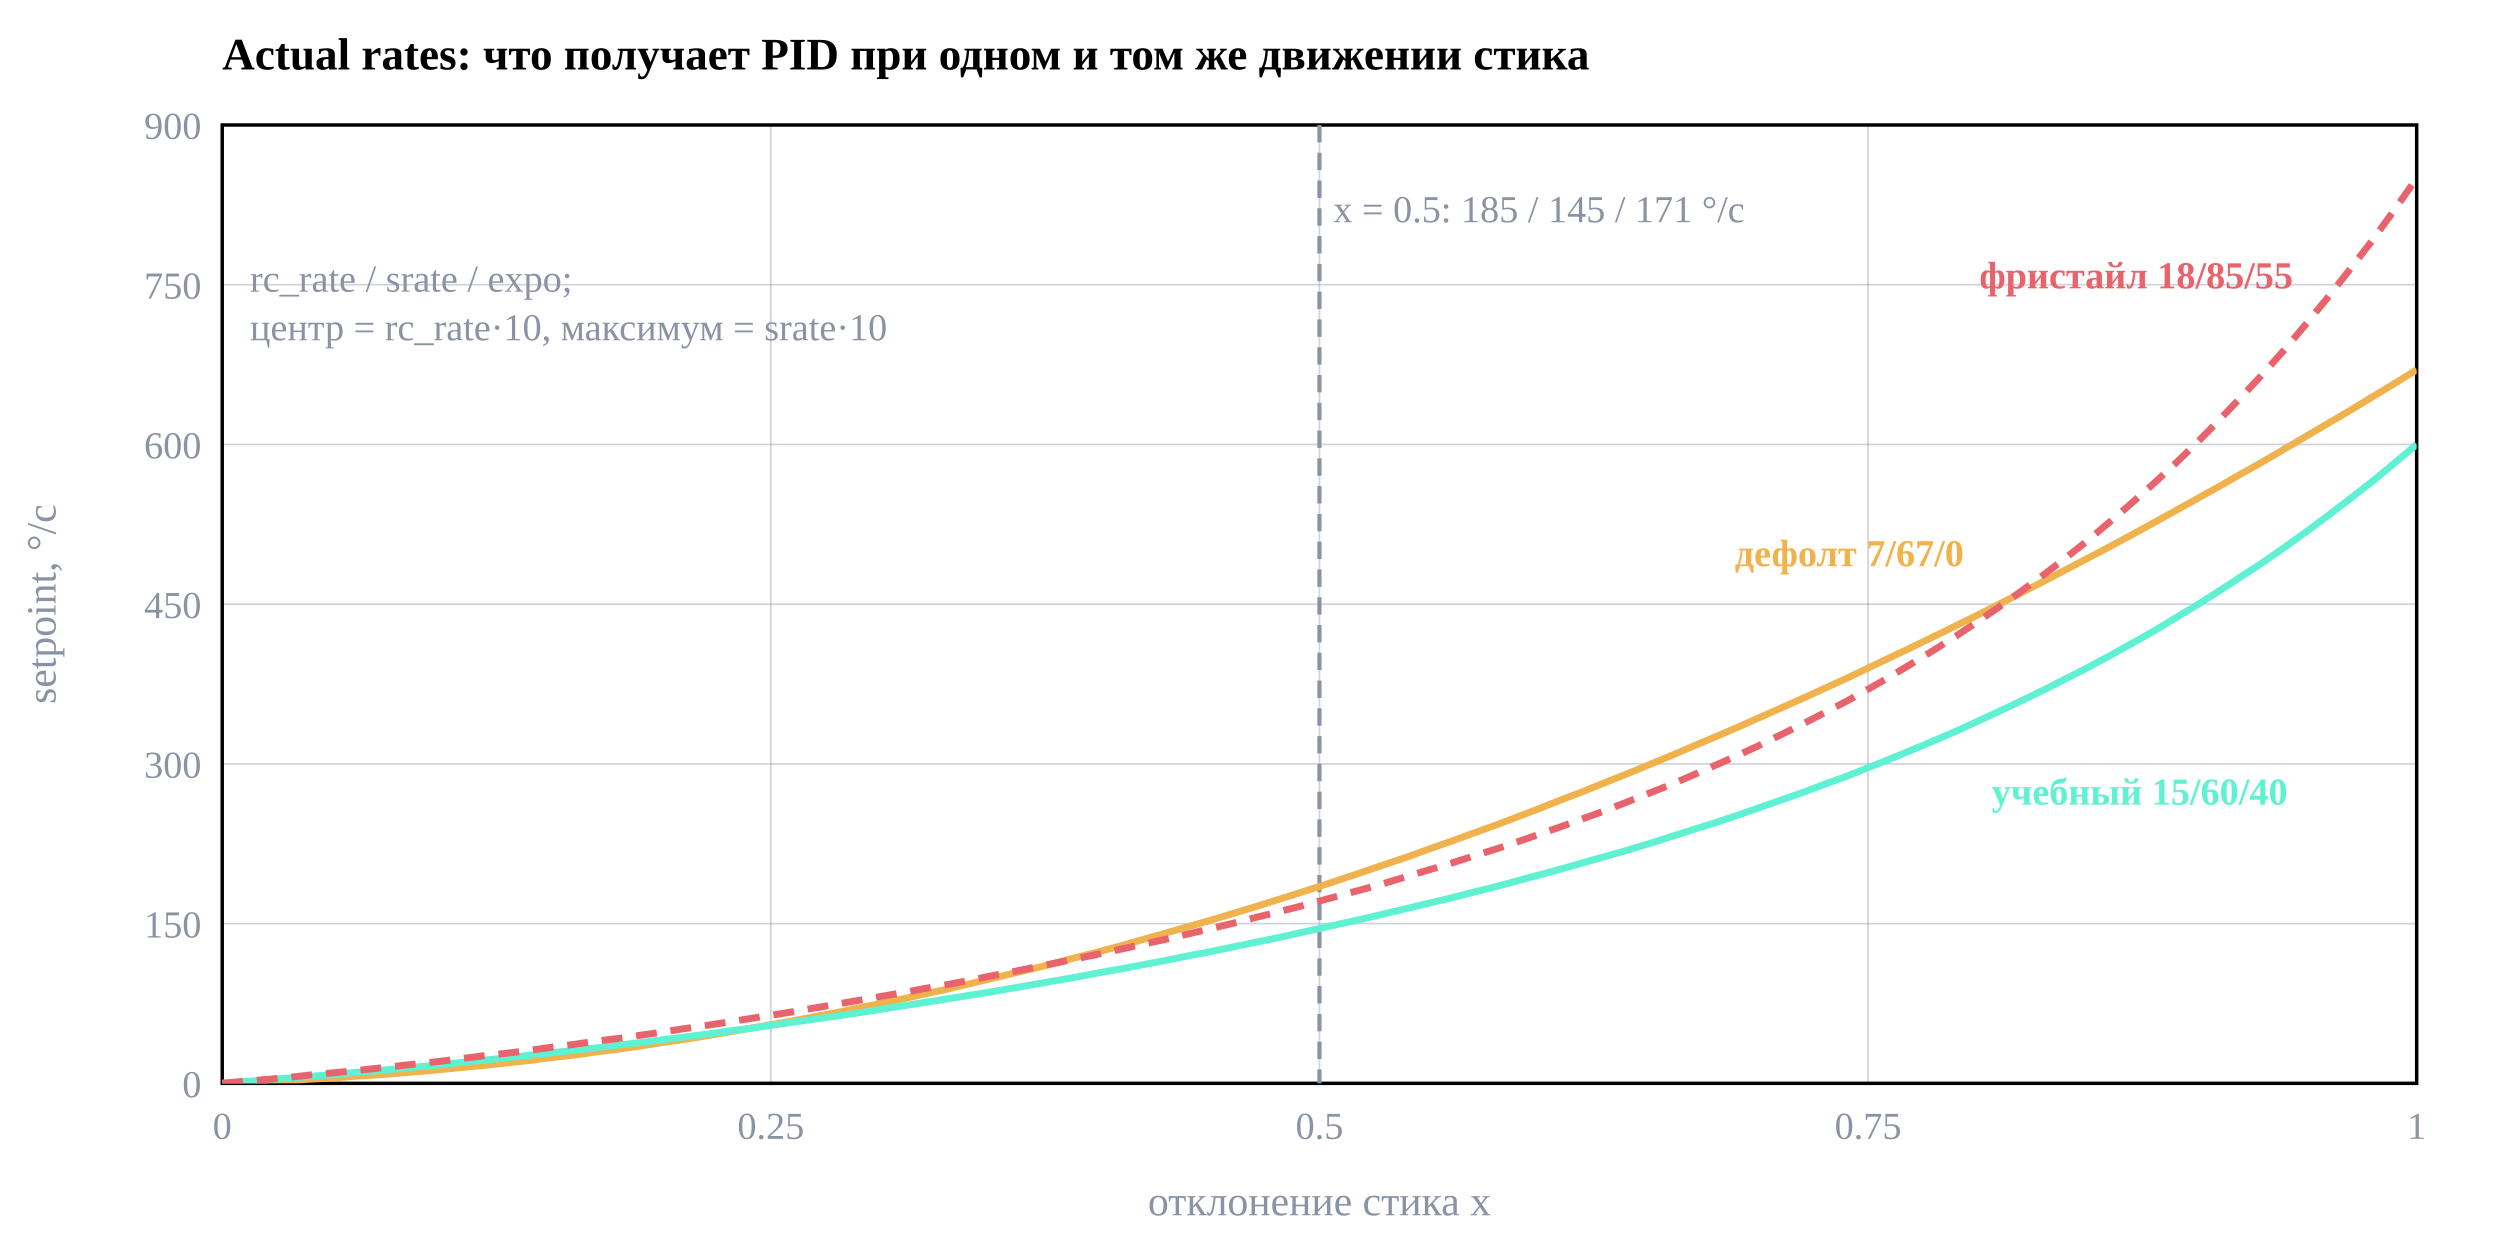
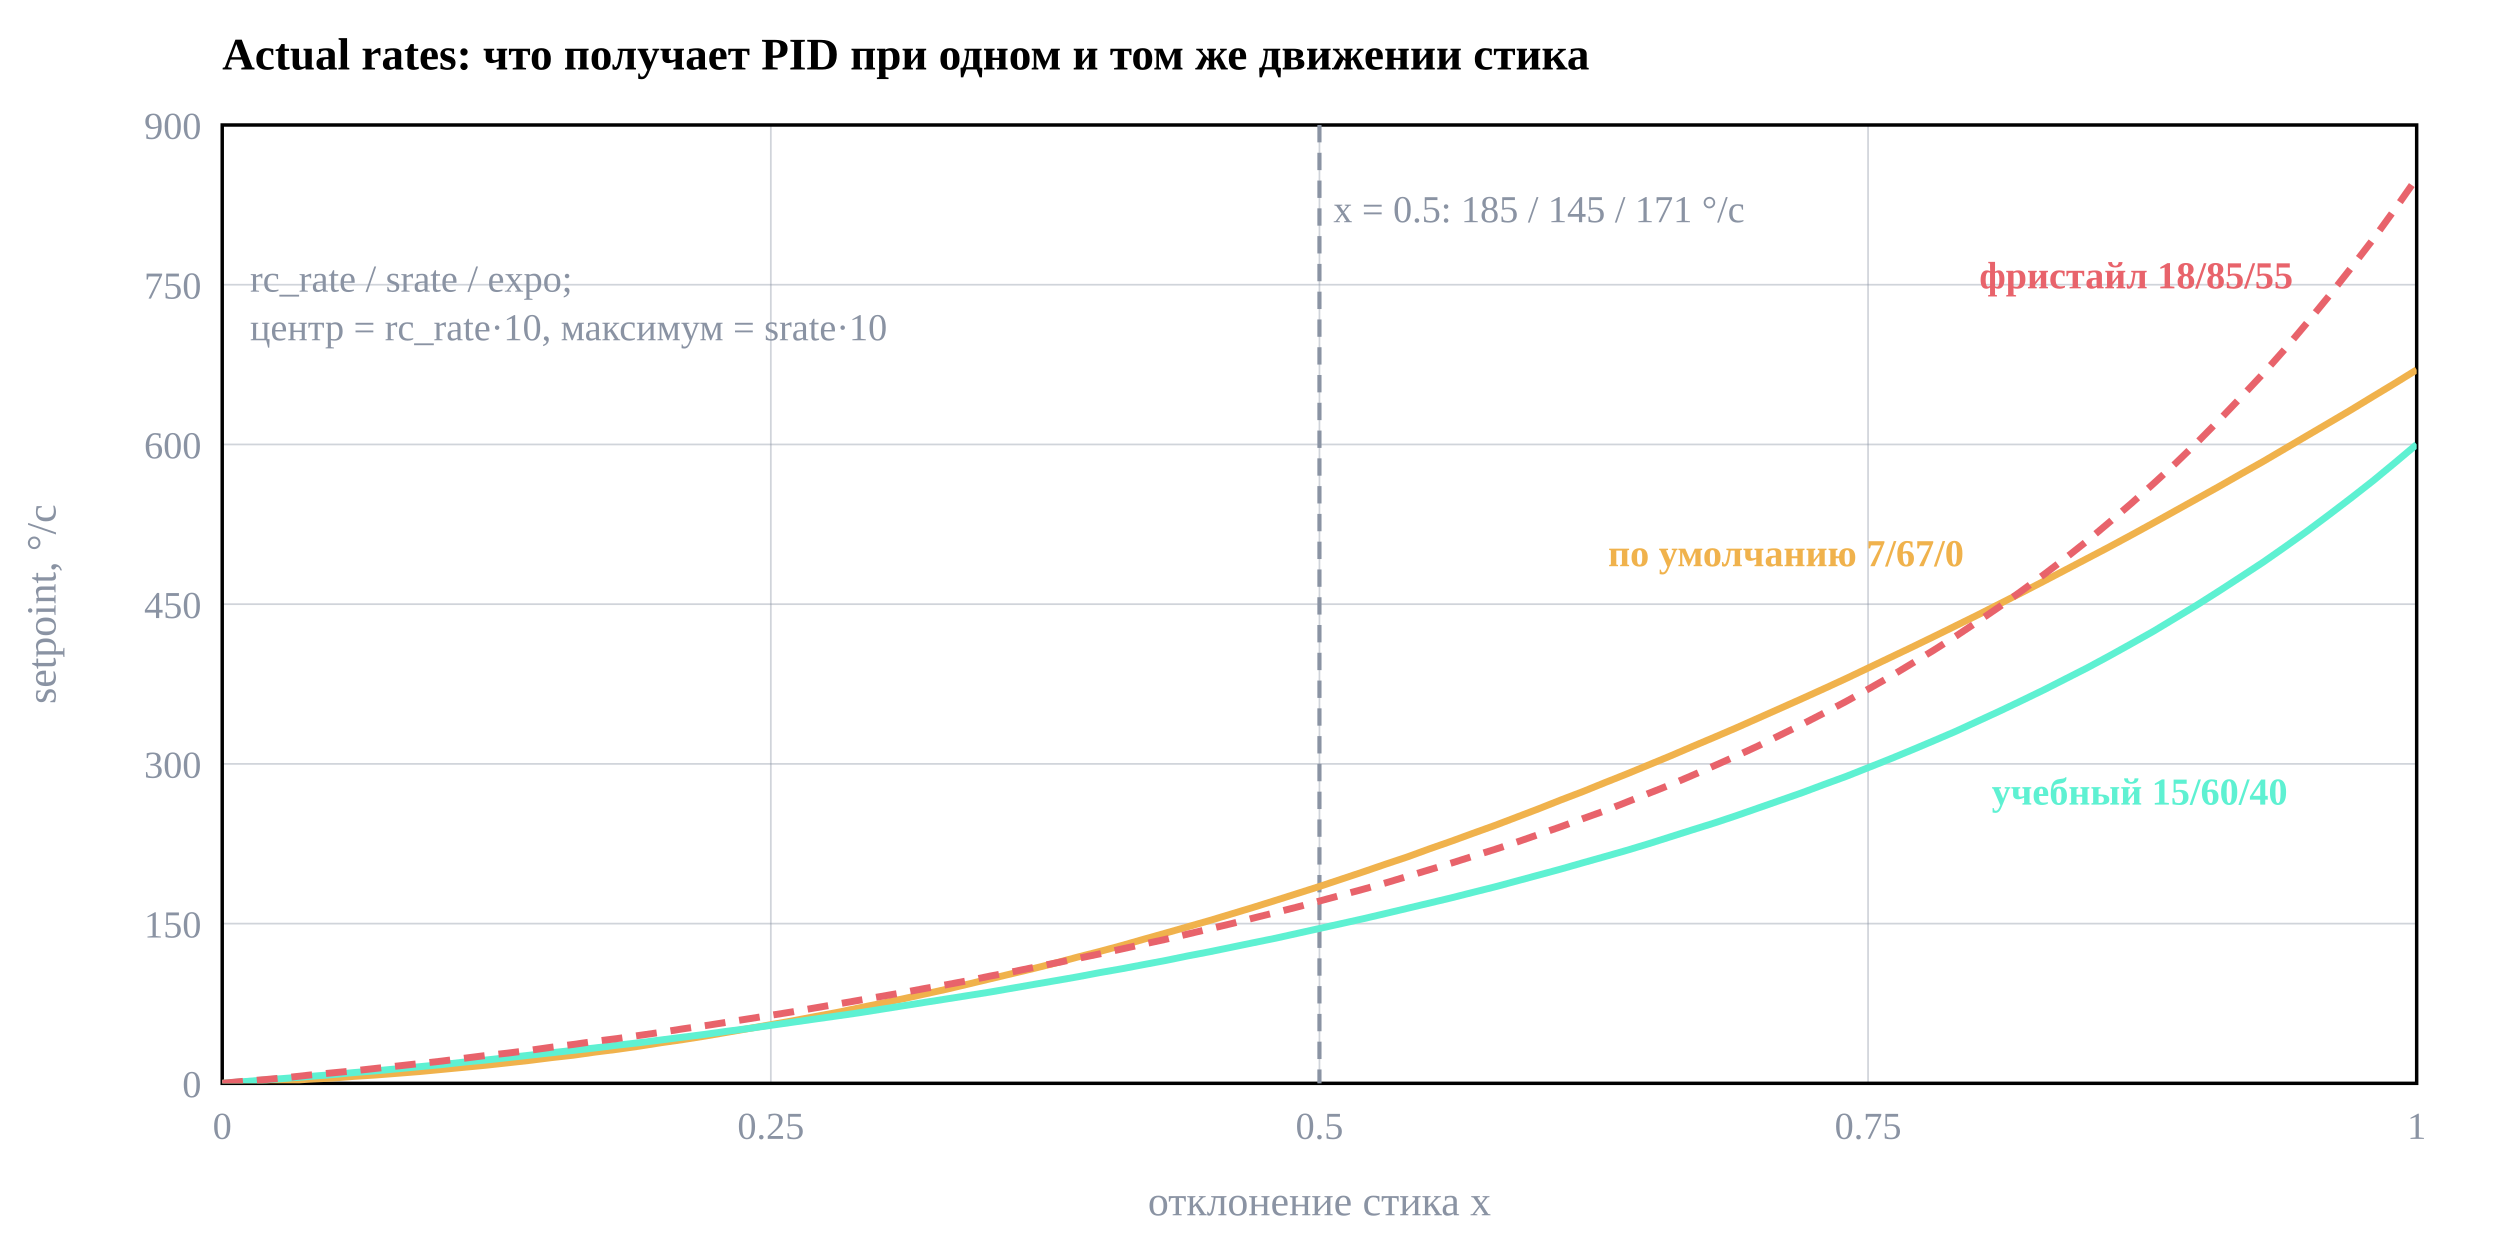
<svg xmlns="http://www.w3.org/2000/svg" viewBox="0 0 720 360" width="100%" role="img" aria-labelledby="t" style="max-width:720px;display:block;margin:0 auto">
  <style>text{font-family: var(--gc-font-mono, ui-monospace, Menlo, monospace); font-size: 12px;fill:currentColor} .m{fill:var(--gc-ink-muted, #8a93a3)} .a{fill:var(--gc-accent-hud, #5ef1d2)} .w{fill:var(--gc-signal-amber, #f0b24c)} .d{fill:var(--gc-signal-red, #e8636b)} .box{fill:var(--gc-surface-200, rgba(128,128,128,0.08));stroke:currentColor;stroke-width:1.2} .boxa{fill:var(--gc-surface-200, rgba(128,128,128,0.08));stroke:var(--gc-accent-hud, #5ef1d2);stroke-width:1.6} .ln{stroke:currentColor;stroke-width:1.2;fill:none} .lna{stroke:var(--gc-accent-hud, #5ef1d2);stroke-width:1.6;fill:none} .lnm{stroke:var(--gc-ink-muted, #8a93a3);stroke-width:1;fill:none;stroke-dasharray:4 3} .t{font-size:11px} .b{font-weight:600}</style>
  <defs>
    <marker id="ar" viewBox="0 0 10 10" refX="9" refY="5" markerWidth="7" markerHeight="7" orient="auto-start-reverse">
      <path d="M0 0L10 5L0 10z" fill="currentColor" />
    </marker>
    <marker id="ara" viewBox="0 0 10 10" refX="9" refY="5" markerWidth="7" markerHeight="7" orient="auto-start-reverse">
      <path d="M0 0L10 5L0 10z" fill="var(--gc-accent-hud, #5ef1d2)" />
    </marker>
  </defs>
  <text x="64" y="20" text-anchor="start" class="b" style="font-size:13px">Actual rates: что получает PID при одном и том же движении стика</text>
  <line x1="64.0" y1="36" x2="64.0" y2="312" stroke="var(--gc-ink-muted, #8a93a3)" stroke-width="0.5" opacity="0.4" />
  <text x="64.0" y="328" text-anchor="middle" class="m t">0</text>
  <line x1="222.0" y1="36" x2="222.0" y2="312" stroke="var(--gc-ink-muted, #8a93a3)" stroke-width="0.5" opacity="0.4" />
  <text x="222.0" y="328" text-anchor="middle" class="m t">0.25</text>
  <line x1="380.0" y1="36" x2="380.0" y2="312" stroke="var(--gc-ink-muted, #8a93a3)" stroke-width="0.5" opacity="0.4" />
  <text x="380.0" y="328" text-anchor="middle" class="m t">0.5</text>
  <line x1="538.0" y1="36" x2="538.0" y2="312" stroke="var(--gc-ink-muted, #8a93a3)" stroke-width="0.5" opacity="0.4" />
  <text x="538.0" y="328" text-anchor="middle" class="m t">0.75</text>
  <line x1="696.0" y1="36" x2="696.0" y2="312" stroke="var(--gc-ink-muted, #8a93a3)" stroke-width="0.5" opacity="0.4" />
  <text x="696.0" y="328" text-anchor="middle" class="m t">1</text>
  <line x1="64" y1="312.0" x2="696" y2="312.0" stroke="var(--gc-ink-muted, #8a93a3)" stroke-width="0.5" opacity="0.4" />
  <text x="58" y="316.0" text-anchor="end" class="m t">0</text>
  <line x1="64" y1="266.0" x2="696" y2="266.0" stroke="var(--gc-ink-muted, #8a93a3)" stroke-width="0.5" opacity="0.4" />
  <text x="58" y="270.0" text-anchor="end" class="m t">150</text>
  <line x1="64" y1="220.0" x2="696" y2="220.0" stroke="var(--gc-ink-muted, #8a93a3)" stroke-width="0.5" opacity="0.4" />
  <text x="58" y="224.0" text-anchor="end" class="m t">300</text>
  <line x1="64" y1="174.0" x2="696" y2="174.0" stroke="var(--gc-ink-muted, #8a93a3)" stroke-width="0.5" opacity="0.4" />
  <text x="58" y="178.0" text-anchor="end" class="m t">450</text>
  <line x1="64" y1="128.0" x2="696" y2="128.0" stroke="var(--gc-ink-muted, #8a93a3)" stroke-width="0.5" opacity="0.4" />
  <text x="58" y="132.0" text-anchor="end" class="m t">600</text>
  <line x1="64" y1="82.0" x2="696" y2="82.0" stroke="var(--gc-ink-muted, #8a93a3)" stroke-width="0.5" opacity="0.4" />
  <text x="58" y="86.0" text-anchor="end" class="m t">750</text>
  <line x1="64" y1="36.0" x2="696" y2="36.0" stroke="var(--gc-ink-muted, #8a93a3)" stroke-width="0.5" opacity="0.4" />
  <text x="58" y="40.0" text-anchor="end" class="m t">900</text>
  <rect x="64" y="36" width="632" height="276" fill="none" stroke="currentColor" stroke-width="1" />
  <text x="380.0" y="350" text-anchor="middle" class="m">отклонение стика x</text>
  <text transform="translate(16 174.0) rotate(-90)" text-anchor="middle" class="m">setpoint, °/с</text>
  <line x1="380.0" y1="36" x2="380.0" y2="312" stroke="var(--gc-ink-muted, #8a93a3)" stroke-width="1.2" stroke-dasharray="5 3" />
  <text x="384.0" y="64" text-anchor="start" class="m t">x = 0.5: 185 / 145 / 171 °/с</text>
  <clipPath id="pc58a38ea3">
    <rect x="64" y="36" width="632" height="276" />
  </clipPath>
  <path d="M64.0 312.0 L70.3 311.8 L76.6 311.5 L83.0 311.2 L89.3 310.8 L95.6 310.5 L101.9 310.0 L108.2 309.6 L114.6 309.1 L120.9 308.6 L127.2 308.0 L133.5 307.4 L139.8 306.8 L146.2 306.1 L152.5 305.4 L158.8 304.6 L165.1 303.9 L171.4 303.0 L177.8 302.2 L184.1 301.3 L190.4 300.3 L196.7 299.4 L203.0 298.4 L209.4 297.3 L215.7 296.2 L222.0 295.1 L228.3 294.0 L234.6 292.8 L241.0 291.6 L247.3 290.3 L253.6 289.0 L259.9 287.7 L266.2 286.3 L272.6 284.9 L278.9 283.4 L285.2 281.9 L291.5 280.4 L297.8 278.9 L304.2 277.3 L310.5 275.6 L316.8 274.0 L323.1 272.3 L329.4 270.5 L335.8 268.7 L342.1 266.9 L348.4 265.1 L354.7 263.2 L361.0 261.3 L367.4 259.3 L373.7 257.3 L380.0 255.3 L386.3 253.2 L392.6 251.1 L399.0 248.9 L405.3 246.8 L411.6 244.5 L417.9 242.3 L424.2 240.0 L430.6 237.7 L436.9 235.3 L443.2 232.9 L449.5 230.4 L455.8 228.0 L462.2 225.4 L468.5 222.9 L474.8 220.3 L481.1 217.7 L487.4 215.0 L493.8 212.3 L500.1 209.6 L506.4 206.8 L512.7 204.0 L519.0 201.2 L525.4 198.3 L531.7 195.4 L538.0 192.4 L544.3 189.4 L550.6 186.4 L557.0 183.3 L563.3 180.2 L569.6 177.1 L575.9 173.9 L582.2 170.7 L588.6 167.4 L594.9 164.1 L601.2 160.8 L607.5 157.5 L613.8 154.1 L620.2 150.6 L626.5 147.1 L632.8 143.6 L639.1 140.1 L645.4 136.5 L651.8 132.9 L658.1 129.2 L664.4 125.5 L670.7 121.8 L677.0 118.1 L683.4 114.2 L689.7 110.4 L696.0 106.5" fill="none" stroke="var(--gc-signal-amber, #f0b24c)" stroke-width="2" clip-path="url(#pc58a38ea3)" />
-   <text x="565.6" y="163.067" text-anchor="end" class="w t b">дефолт 7/67/0</text>
+   <text x="565.6" y="163.067" text-anchor="end" class="w t b">по умолчанию 7/67/0</text>
  <path d="M64.0 312.0 L70.3 311.5 L76.6 311.0 L83.0 310.5 L89.3 310.0 L95.6 309.5 L101.9 308.9 L108.2 308.4 L114.6 307.8 L120.9 307.2 L127.2 306.6 L133.5 305.9 L139.8 305.3 L146.2 304.6 L152.5 303.9 L158.8 303.2 L165.1 302.5 L171.4 301.8 L177.8 301.0 L184.1 300.3 L190.4 299.5 L196.7 298.7 L203.0 297.9 L209.4 297.0 L215.7 296.2 L222.0 295.3 L228.3 294.4 L234.6 293.5 L241.0 292.6 L247.3 291.7 L253.6 290.7 L259.9 289.7 L266.2 288.7 L272.6 287.7 L278.9 286.7 L285.2 285.7 L291.5 284.6 L297.8 283.5 L304.2 282.4 L310.5 281.3 L316.8 280.1 L323.1 279.0 L329.4 277.8 L335.8 276.6 L342.1 275.3 L348.4 274.1 L354.7 272.8 L361.0 271.5 L367.4 270.2 L373.7 268.8 L380.0 267.4 L386.3 266.0 L392.6 264.6 L399.0 263.1 L405.3 261.6 L411.6 260.1 L417.9 258.6 L424.2 257.0 L430.6 255.4 L436.9 253.7 L443.2 252.0 L449.5 250.3 L455.8 248.5 L462.2 246.7 L468.5 244.9 L474.8 243.0 L481.1 241.0 L487.4 239.0 L493.8 237.0 L500.1 234.9 L506.4 232.7 L512.7 230.5 L519.0 228.3 L525.4 225.9 L531.7 223.6 L538.0 221.1 L544.3 218.6 L550.6 216.0 L557.0 213.3 L563.3 210.6 L569.6 207.7 L575.9 204.8 L582.2 201.8 L588.6 198.7 L594.9 195.5 L601.2 192.3 L607.5 188.9 L613.8 185.4 L620.2 181.8 L626.5 178.0 L632.8 174.2 L639.1 170.2 L645.4 166.1 L651.8 161.9 L658.1 157.5 L664.4 153.0 L670.7 148.3 L677.0 143.5 L683.4 138.5 L689.7 133.3 L696.0 128.0" fill="none" stroke="var(--gc-accent-hud, #5ef1d2)" stroke-width="2" clip-path="url(#pc58a38ea3)" />
  <text x="573.6" y="231.738" text-anchor="start" class="a t b">учебный 15/60/40</text>
  <path d="M64.0 312.0 L70.3 311.4 L76.6 310.9 L83.0 310.3 L89.3 309.6 L95.6 309.0 L101.9 308.4 L108.2 307.7 L114.6 307.0 L120.9 306.3 L127.2 305.6 L133.5 304.8 L139.8 304.0 L146.2 303.3 L152.5 302.5 L158.8 301.6 L165.1 300.8 L171.4 299.9 L177.8 299.1 L184.1 298.2 L190.4 297.3 L196.7 296.3 L203.0 295.4 L209.4 294.4 L215.7 293.4 L222.0 292.4 L228.3 291.4 L234.6 290.3 L241.0 289.2 L247.3 288.1 L253.6 287.0 L259.9 285.9 L266.2 284.7 L272.6 283.6 L278.9 282.4 L285.2 281.1 L291.5 279.9 L297.8 278.6 L304.2 277.3 L310.5 276.0 L316.8 274.7 L323.1 273.3 L329.4 271.9 L335.8 270.5 L342.1 269.0 L348.4 267.5 L354.7 266.0 L361.0 264.4 L367.4 262.8 L373.7 261.2 L380.0 259.5 L386.3 257.8 L392.6 256.1 L399.0 254.3 L405.3 252.4 L411.6 250.5 L417.9 248.6 L424.2 246.6 L430.6 244.6 L436.9 242.5 L443.2 240.3 L449.5 238.1 L455.8 235.8 L462.2 233.5 L468.5 231.0 L474.8 228.5 L481.1 226.0 L487.4 223.3 L493.8 220.5 L500.1 217.7 L506.4 214.8 L512.7 211.7 L519.0 208.6 L525.4 205.3 L531.7 202.0 L538.0 198.5 L544.3 194.9 L550.6 191.1 L557.0 187.2 L563.3 183.2 L569.6 179.0 L575.9 174.7 L582.2 170.2 L588.6 165.5 L594.9 160.7 L601.2 155.7 L607.5 150.4 L613.8 145.0 L620.2 139.3 L626.5 133.5 L632.8 127.4 L639.1 121.0 L645.4 114.4 L651.8 107.6 L658.1 100.5 L664.4 93.0 L670.7 85.3 L677.0 77.3 L683.4 69.0 L689.7 60.3 L696.0 51.3" fill="none" stroke="var(--gc-signal-red, #e8636b)" stroke-width="2" stroke-dasharray="6 4" clip-path="url(#pc58a38ea3)" />
  <text x="660.4" y="83.045" text-anchor="end" class="d t b">фристайл 18/85/55</text>
  <text x="72" y="84" text-anchor="start" class="m t">rc_rate / srate / expo;</text>
  <text x="72" y="98" text-anchor="start" class="m t">центр = rc_rate·10, максимум = srate·10</text>
</svg>
